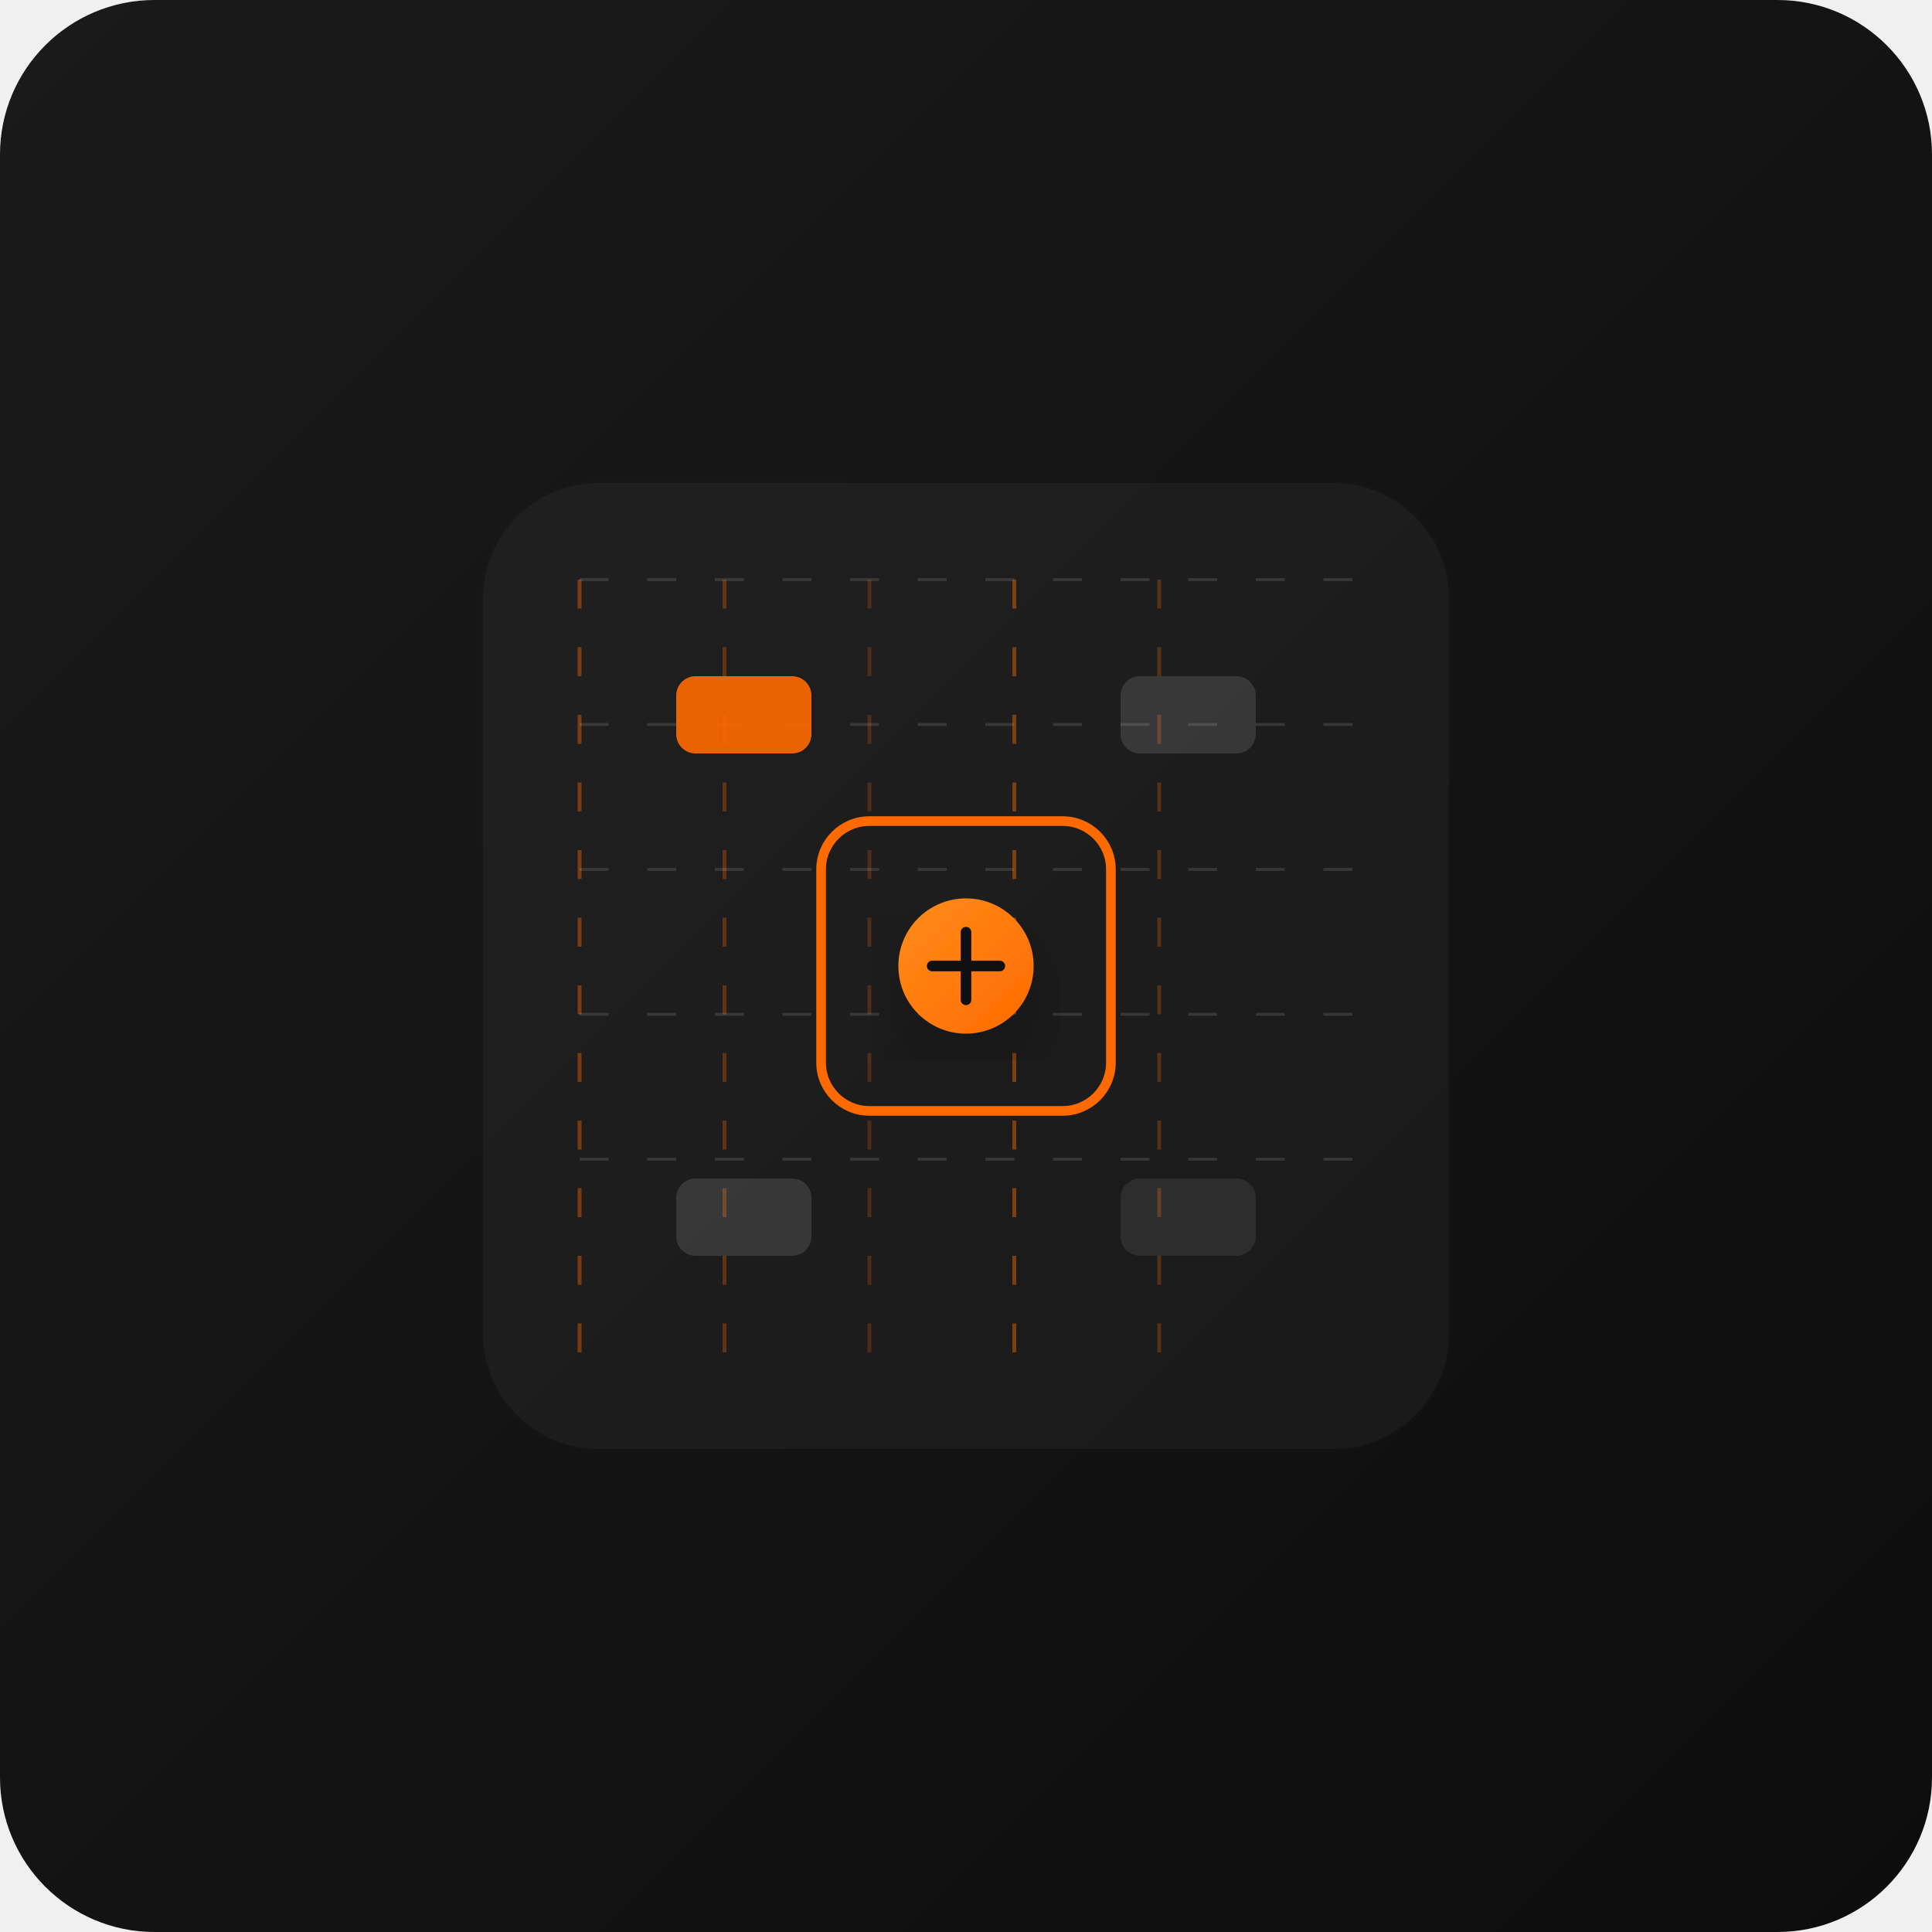
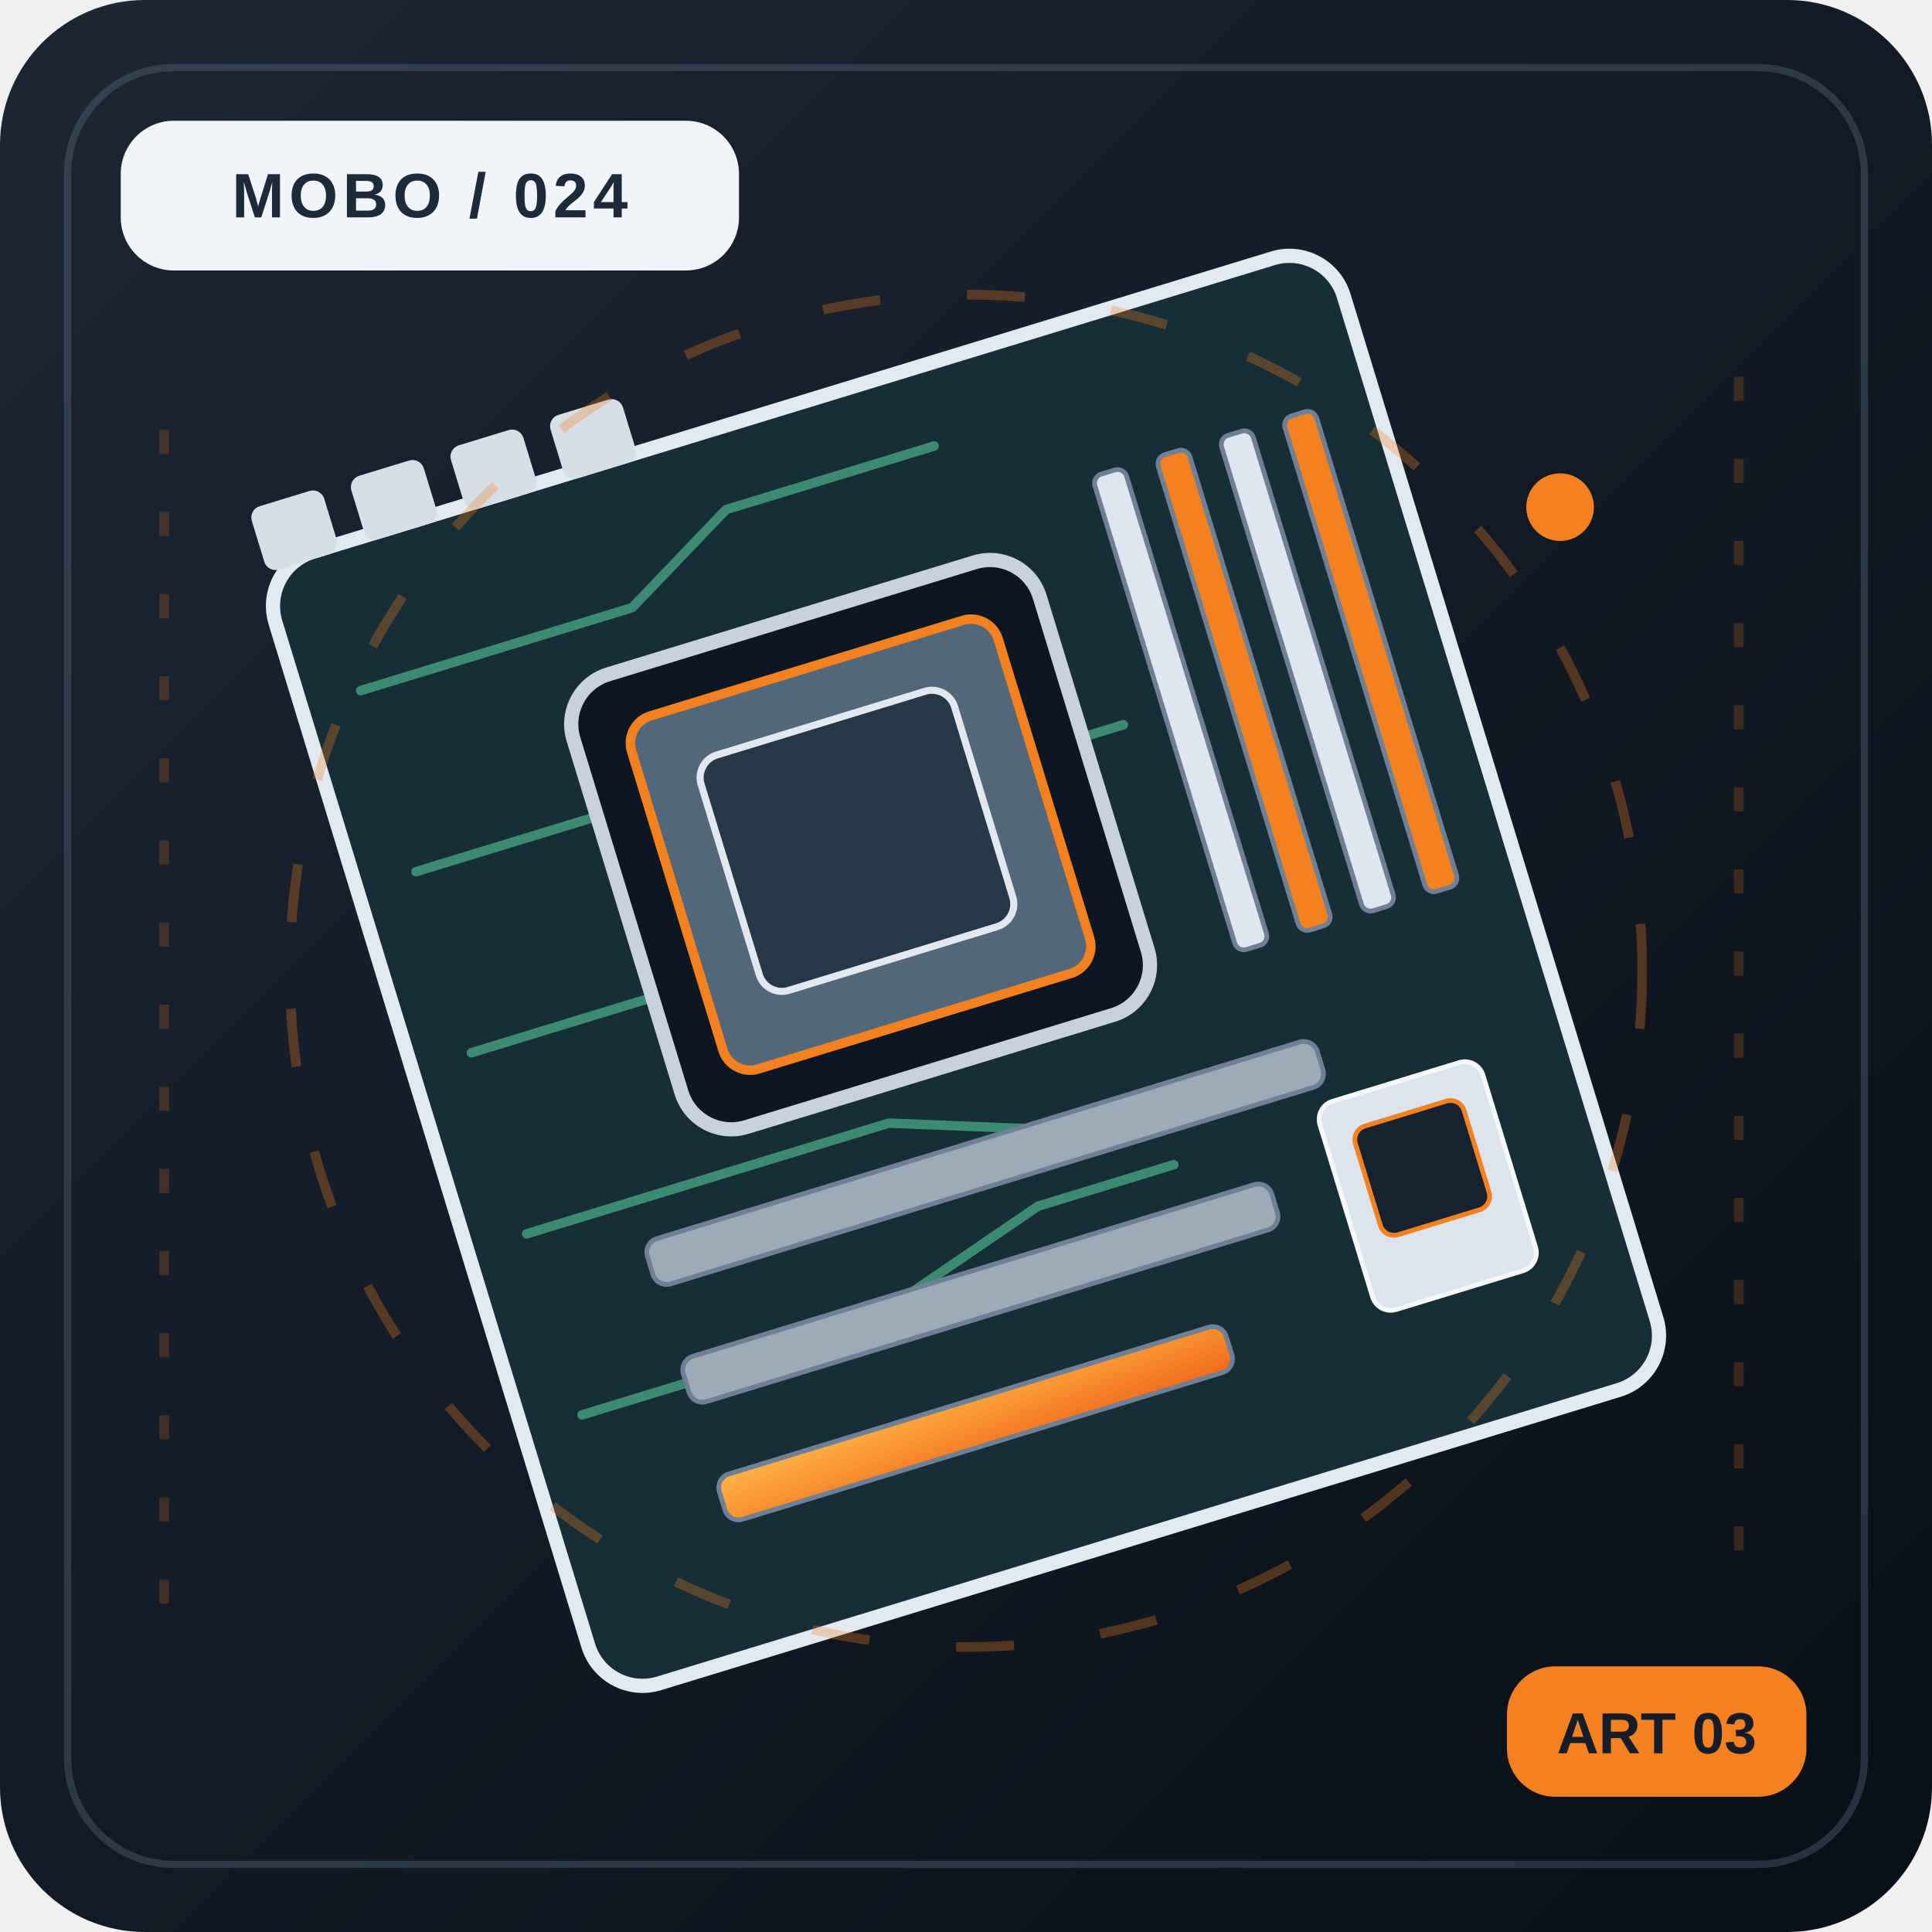
- <svg xmlns="http://www.w3.org/2000/svg" width="400" height="400" viewBox="0 0 400 400">
+ <svg xmlns="http://www.w3.org/2000/svg" width="400" height="400" viewBox="0 0 400 400" role="img" aria-label="Motherboard — design 024" data-creator="Jelvan Elements">
  <defs>
-     <linearGradient id="og" x1="0%" y1="0%" x2="100%" y2="100%">
-       <stop offset="0%" stop-color="#FF8C1A" />
-       <stop offset="100%" stop-color="#FF6A00" />
+     <linearGradient id="accent" x1="0" y1="0" x2="1" y2="1">
+       <stop stop-color="#FFB447" />
+       <stop offset="1" stop-color="#F16A1B" />
    </linearGradient>
-     <linearGradient id="bg" x1="0%" y1="0%" x2="100%" y2="100%">
-       <stop offset="0%" stop-color="#1A1A1A" />
-       <stop offset="100%" stop-color="#0D0D0D" />
+     <linearGradient id="back" x1="0" y1="0" x2="1" y2="1">
+       <stop stop-color="#1D2633" />
+       <stop offset="1" stop-color="#090F18" />
    </linearGradient>
-     <filter id="shadow" x="-20%" y="-20%" width="140%" height="140%">
-       <feDropShadow dx="0" dy="8" stdDeviation="12" flood-color="#000" flood-opacity="0.35" />
-     </filter>
  </defs>
-   <rect width="400" height="400" rx="32" fill="url(#bg)" />
-   <rect x="100" y="100" width="200" height="200" rx="24" fill="#FFFFFF" opacity="0.04" stroke="#FFFFFF" stroke-width="1" stroke-opacity="0.12" />
-   <path d="M120 120 L120 280" stroke="#FF6A00" stroke-width="0.8" opacity="0.402" stroke-dasharray="6 8" />
-   <path d="M120 120 L280 120" stroke="#FFFFFF" stroke-width="0.6" opacity="0.12" stroke-dasharray="6 8" />
-   <path d="M150 120 L150 280" stroke="#FF6A00" stroke-width="0.8" opacity="0.293" stroke-dasharray="6 8" />
-   <path d="M120 150 L280 150" stroke="#FFFFFF" stroke-width="0.6" opacity="0.12" stroke-dasharray="6 8" />
-   <path d="M180 120 L180 280" stroke="#FF6A00" stroke-width="0.8" opacity="0.211" stroke-dasharray="6 8" />
-   <path d="M120 180 L280 180" stroke="#FFFFFF" stroke-width="0.6" opacity="0.12" stroke-dasharray="6 8" />
-   <path d="M210 120 L210 280" stroke="#FF6A00" stroke-width="0.8" opacity="0.434" stroke-dasharray="6 8" />
-   <path d="M120 210 L280 210" stroke="#FFFFFF" stroke-width="0.6" opacity="0.12" stroke-dasharray="6 8" />
-   <path d="M240 120 L240 280" stroke="#FF6A00" stroke-width="0.8" opacity="0.264" stroke-dasharray="6 8" />
-   <path d="M120 240 L280 240" stroke="#FFFFFF" stroke-width="0.6" opacity="0.12" stroke-dasharray="6 8" />
-   <rect x="170" y="170" width="60" height="60" rx="10" fill="none" stroke="#FF6A00" stroke-width="2" />
-   <circle cx="200" cy="200" r="14" fill="url(#og)" filter="url(#shadow)" />
-   <path d="M200 193 L200 207 M193 200 L207 200" stroke="#101010" stroke-width="2.2" stroke-linecap="round" />
-   <rect x="140" y="140" width="28" height="16" rx="4" fill="#FF6A00" opacity="0.9" />
-   <rect x="232" y="140" width="28" height="16" rx="4" fill="#FFFFFF" opacity="0.12" />
-   <rect x="140" y="244" width="28" height="16" rx="4" fill="#FFFFFF" opacity="0.12" />
-   <rect x="232" y="244" width="28" height="16" rx="4" fill="#FFFFFF" opacity="0.08" />
+   <rect width="400" height="400" rx="30" fill="url(#back)" />
+   <rect x="14" y="14" width="372" height="372" rx="22" fill="none" stroke="#6F8197" stroke-opacity=".3" stroke-width="1.5" />
+   <path d="M34 332V80M360 78v250" stroke="#F48120" stroke-opacity=".19" stroke-width="2" stroke-dasharray="5 12" />
+   <g transform="translate(200 201) rotate(-17) scale(0.98)">
+     <rect x="-118" y="-125" width="236" height="250" rx="12" fill="#172E36" stroke="#E3E9F1" stroke-width="3" />
+     <path d="M-105 -94h60l25 -14h46" fill="none" stroke="#3D8A73" stroke-width="2" stroke-linejoin="round" stroke-linecap="round" />
+     <path d="M-105 -54h80l30 14h42" fill="none" stroke="#3D8A73" stroke-width="2" stroke-linejoin="round" stroke-linecap="round" />
+     <path d="M-105 -14h60l35 -14h38" fill="none" stroke="#3D8A73" stroke-width="2" stroke-linejoin="round" stroke-linecap="round" />
+     <path d="M-105 26h80l40 14h34" fill="none" stroke="#3D8A73" stroke-width="2" stroke-linejoin="round" stroke-linecap="round" />
+     <path d="M-105 66h60l45 -14h30" fill="none" stroke="#3D8A73" stroke-width="2" stroke-linejoin="round" stroke-linecap="round" />
+     <rect x="-65" y="-82" width="103" height="100" rx="11" fill="#0D1721" stroke="#C8D2DE" stroke-width="3" />
+     <rect x="-54" y="-71" width="81" height="78" rx="6" fill="#53677B" stroke="#F48120" stroke-width="2" />
+     <rect x="-42" y="-59" width="56" height="52" rx="5" fill="#263848" stroke="#E3E8F0" stroke-width="1.5" />
+     <rect x="56" y="-92" width="7" height="105" rx="2" fill="#E0E6F0" stroke="#6D8095" stroke-width="1" />
+     <rect x="70" y="-92" width="7" height="105" rx="2" fill="#F48120" stroke="#6D8095" stroke-width="1" />
+     <rect x="84" y="-92" width="7" height="105" rx="2" fill="#E0E6F0" stroke="#6D8095" stroke-width="1" />
+     <rect x="98" y="-92" width="7" height="105" rx="2" fill="#F48120" stroke="#6D8095" stroke-width="1" />
+     <rect x="-82" y="35" width="148" height="10" rx="3" fill="#9EAAB8" stroke="#6D8095" stroke-width="1" />
+     <rect x="-82" y="61" width="130" height="10" rx="3" fill="#9EAAB8" stroke="#6D8095" stroke-width="1" />
+     <rect x="-82" y="87" width="112" height="10" rx="3" fill="url(#accent)" stroke="#6D8095" stroke-width="1" />
+     <rect x="62" y="49" width="36" height="46" rx="4" fill="#DDE4ED" stroke="#F6F7FA" stroke-width="1" />
+     <rect x="68" y="56" width="24" height="24" rx="3" fill="#172230" stroke="#F48120" stroke-width="1" />
+     <rect x="-116" y="-137" width="15" height="13" rx="2" fill="#D7DEE8" stroke="#D7DEE8" stroke-width="1" />
+     <rect x="-94" y="-137" width="15" height="13" rx="2" fill="#D7DEE8" stroke="#D7DEE8" stroke-width="1" />
+     <rect x="-72" y="-137" width="15" height="13" rx="2" fill="#D7DEE8" stroke="#D7DEE8" stroke-width="1" />
+     <rect x="-50" y="-137" width="15" height="13" rx="2" fill="#D7DEE8" stroke="#D7DEE8" stroke-width="1" />
+   </g>
+   <circle cx="200" cy="201" r="140" fill="none" stroke="#F48120" stroke-opacity=".3" stroke-dasharray="12 18" stroke-width="2" />
+   <circle cx="323" cy="105" r="6" fill="#F48120" stroke="#F48120" stroke-width="2" />
+   <rect x="25" y="25" width="128" height="31" rx="11" fill="#F1F4F8" />
+   <text x="89" y="45" text-anchor="middle" fill="#1C2A39" font-family="Arial, sans-serif" font-size="13" font-weight="700" letter-spacing="1">MOBO / 024</text>
+   <rect x="312" y="345" width="62" height="27" rx="10" fill="#F48120" />
+   <text x="343" y="363" text-anchor="middle" fill="#161D29" font-family="Arial, sans-serif" font-size="12" font-weight="700">ART 03</text>
</svg>
